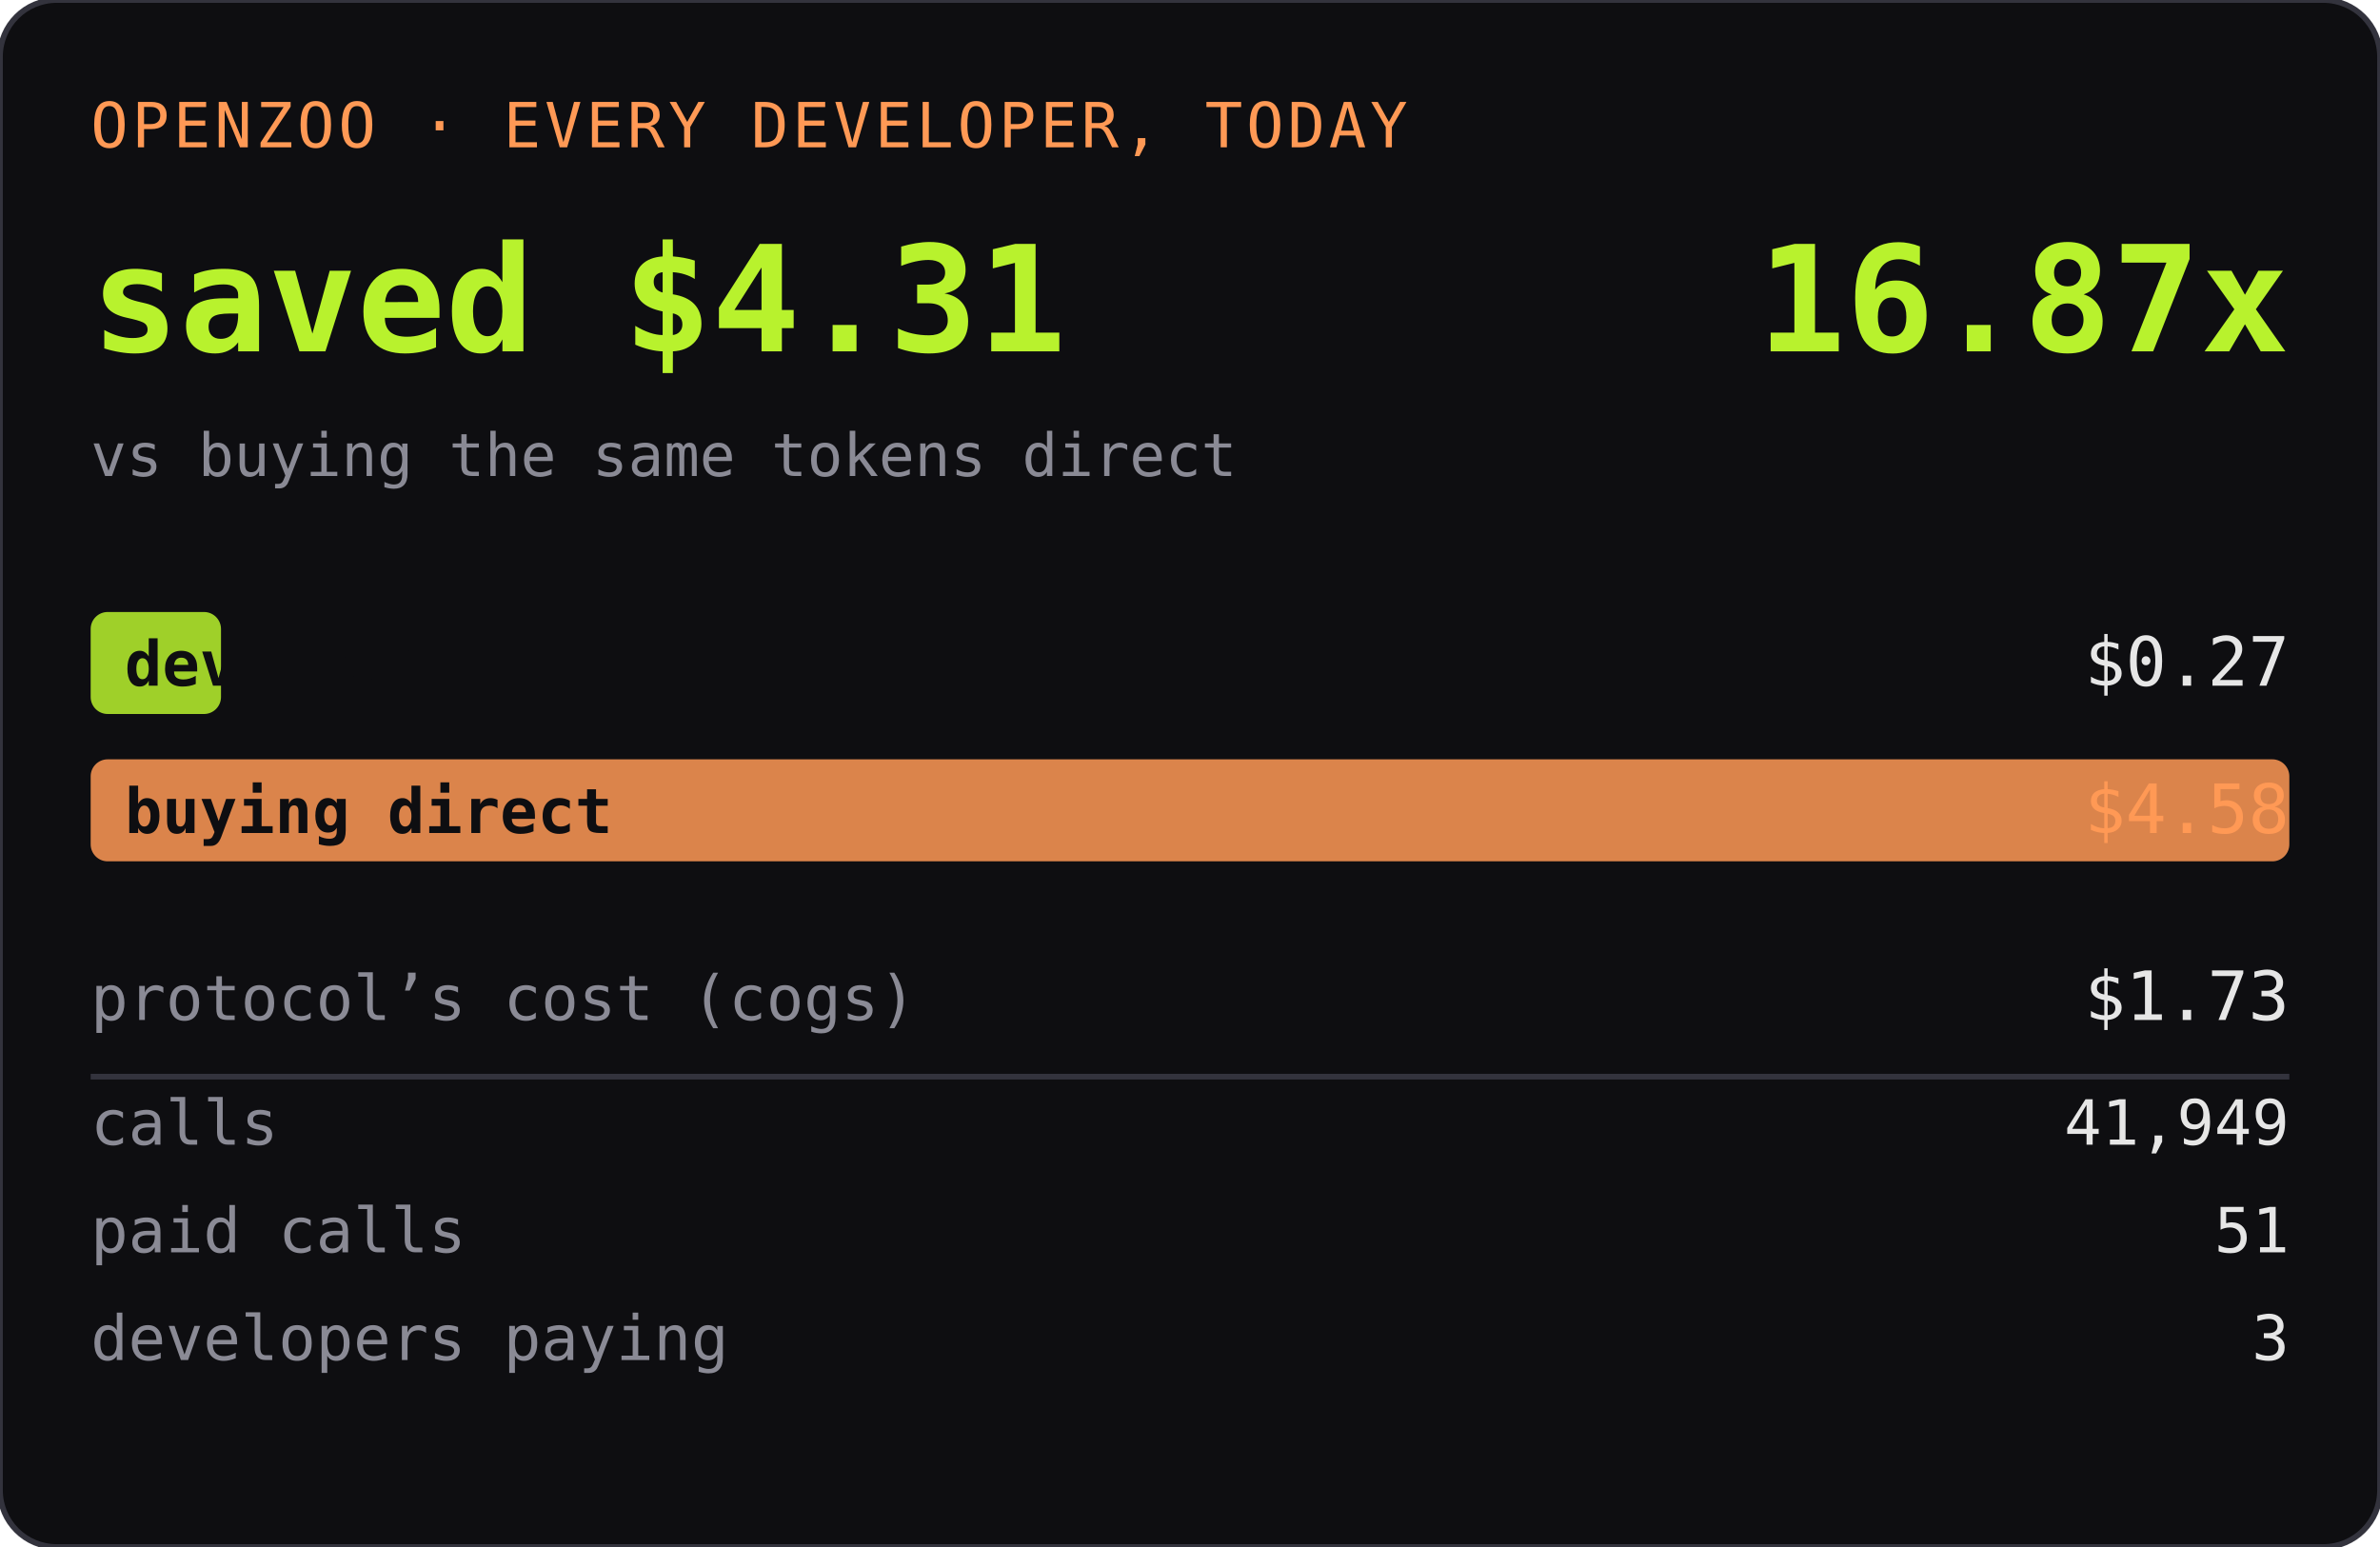
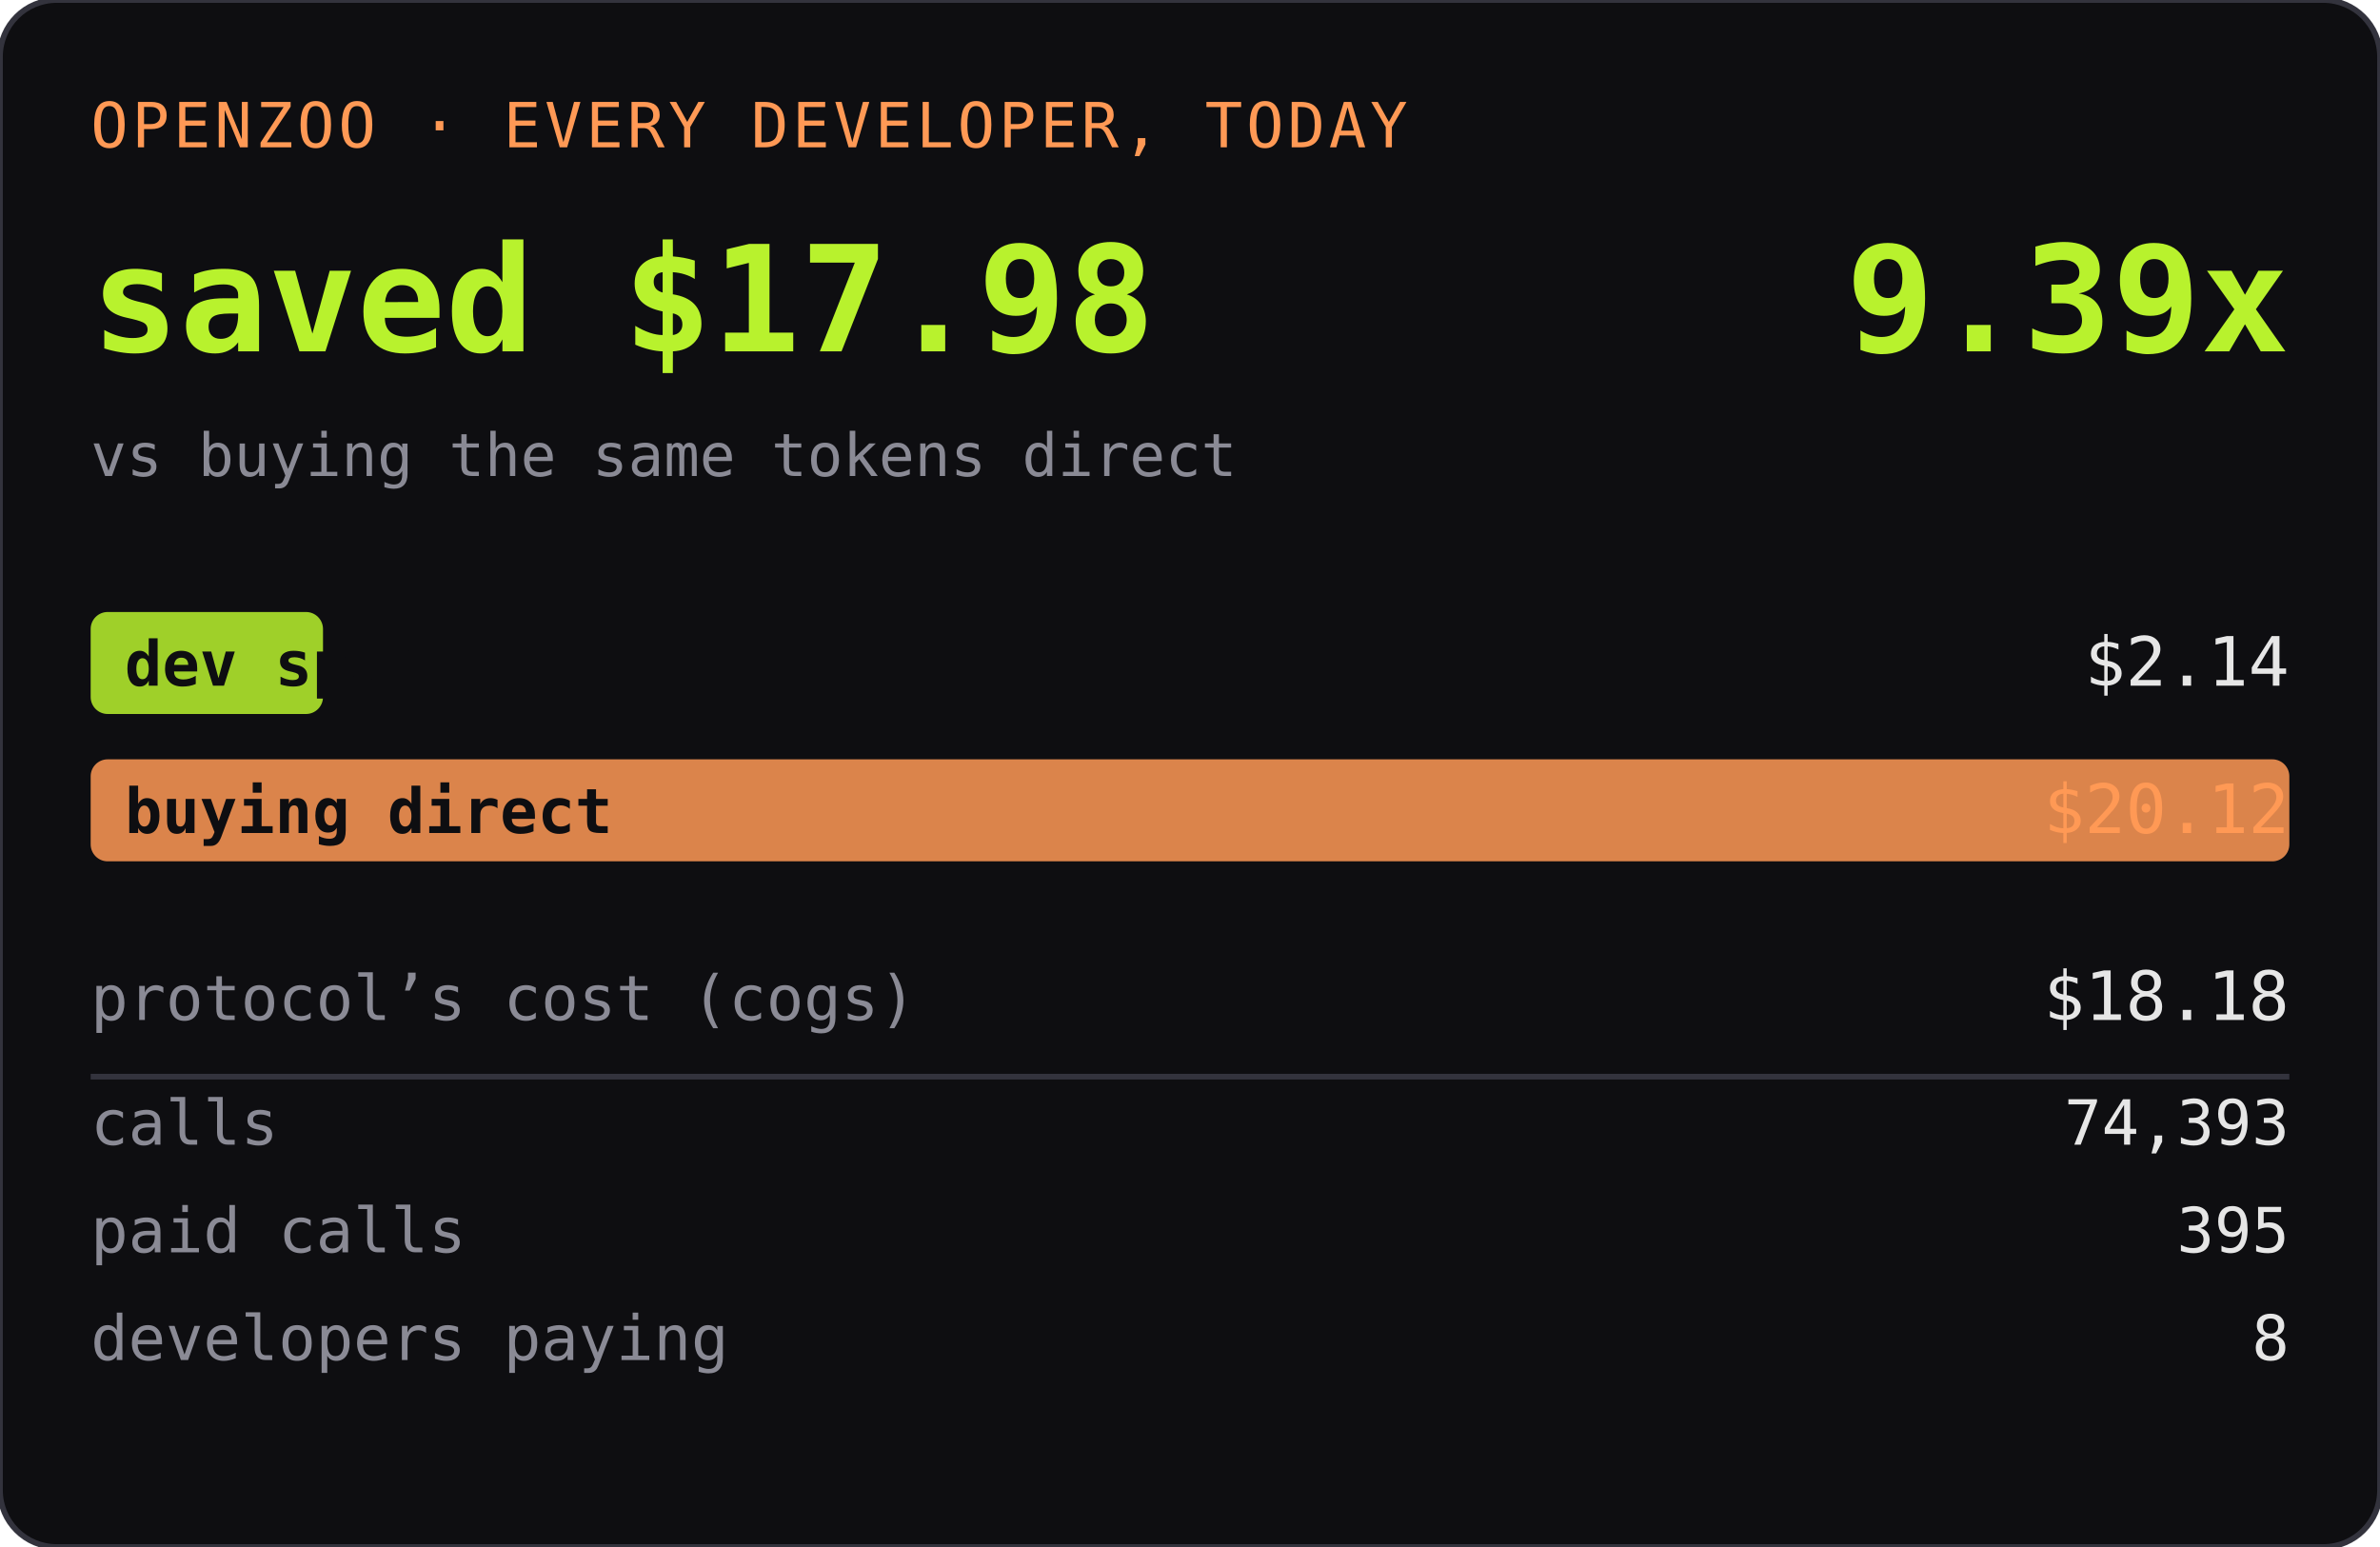
<svg xmlns="http://www.w3.org/2000/svg" width="420" height="273" role="img" aria-label="OPENZOO · EVERY DEVELOPER, TODAY">
  <rect width="420" height="273" rx="10" fill="#0e0e11" />
  <rect width="420" height="273" rx="10" fill="none" stroke="#33333d" />
  <text x="16" y="26" font-family="ui-monospace,SFMono-Regular,Menlo,monospace" font-size="11" fill="#ff9955" letter-spacing="0.06em">OPENZOO · EVERY DEVELOPER, TODAY</text>
-   <text x="16" y="62" font-family="ui-monospace,SFMono-Regular,Menlo,monospace" font-size="26" font-weight="600" fill="#b8f22d">saved $4.31</text>
-   <text x="404" y="62" text-anchor="end" font-family="ui-monospace,SFMono-Regular,Menlo,monospace" font-size="26" font-weight="600" fill="#b8f22d">16.87x</text>
+   <text x="16" y="62" font-family="ui-monospace,SFMono-Regular,Menlo,monospace" font-size="26" font-weight="600" fill="#b8f22d">saved $17.98</text>
+   <text x="404" y="62" text-anchor="end" font-family="ui-monospace,SFMono-Regular,Menlo,monospace" font-size="26" font-weight="600" fill="#b8f22d">9.39x</text>
  <text x="16" y="84" font-family="ui-monospace,SFMono-Regular,Menlo,monospace" font-size="10.5" fill="#8a8a95">vs buying the same tokens direct</text>
-   <rect x="16" y="108" width="23" height="18" rx="3" fill="#b8f22d" opacity="0.85" />
+   <rect x="16" y="108" width="41" height="18" rx="3" fill="#b8f22d" opacity="0.85" />
  <text x="22" y="121" font-family="ui-monospace,SFMono-Regular,Menlo,monospace" font-size="11" fill="#0e0e11" font-weight="600">dev spent</text>
-   <text x="404" y="121" text-anchor="end" font-family="ui-monospace,SFMono-Regular,Menlo,monospace" font-size="12" fill="#e6e6e6">$0.27</text>
+   <text x="404" y="121" text-anchor="end" font-family="ui-monospace,SFMono-Regular,Menlo,monospace" font-size="12" fill="#e6e6e6">$2.14</text>
  <rect x="16" y="134" width="388" height="18" rx="3" fill="#ff9955" opacity="0.85" />
  <text x="22" y="147" font-family="ui-monospace,SFMono-Regular,Menlo,monospace" font-size="11" fill="#0e0e11" font-weight="600">buying direct</text>
-   <text x="404" y="147" text-anchor="end" font-family="ui-monospace,SFMono-Regular,Menlo,monospace" font-size="12" fill="#ff9955">$4.58</text>
+   <text x="404" y="147" text-anchor="end" font-family="ui-monospace,SFMono-Regular,Menlo,monospace" font-size="12" fill="#ff9955">$20.12</text>
  <text x="16" y="180" font-family="ui-monospace,SFMono-Regular,Menlo,monospace" font-size="11" fill="#8a8a95">protocol’s cost (cogs)</text>
-   <text x="404" y="180" text-anchor="end" font-family="ui-monospace,SFMono-Regular,Menlo,monospace" font-size="12" fill="#e6e6e6">$1.73</text>
+   <text x="404" y="180" text-anchor="end" font-family="ui-monospace,SFMono-Regular,Menlo,monospace" font-size="12" fill="#e6e6e6">$18.18</text>
  <line x1="16" y1="190" x2="404" y2="190" stroke="#33333d" />
  <text x="16" y="202" font-family="ui-monospace,SFMono-Regular,Menlo,monospace" font-size="11" fill="#8a8a95">calls</text>
-   <text x="404" y="202" text-anchor="end" font-family="ui-monospace,SFMono-Regular,Menlo,monospace" font-size="11" fill="#e6e6e6">41,949</text>
+   <text x="404" y="202" text-anchor="end" font-family="ui-monospace,SFMono-Regular,Menlo,monospace" font-size="11" fill="#e6e6e6">74,393</text>
  <text x="16" y="221" font-family="ui-monospace,SFMono-Regular,Menlo,monospace" font-size="11" fill="#8a8a95">paid calls</text>
-   <text x="404" y="221" text-anchor="end" font-family="ui-monospace,SFMono-Regular,Menlo,monospace" font-size="11" fill="#e6e6e6">51</text>
+   <text x="404" y="221" text-anchor="end" font-family="ui-monospace,SFMono-Regular,Menlo,monospace" font-size="11" fill="#e6e6e6">395</text>
  <text x="16" y="240" font-family="ui-monospace,SFMono-Regular,Menlo,monospace" font-size="11" fill="#8a8a95">developers paying</text>
-   <text x="404" y="240" text-anchor="end" font-family="ui-monospace,SFMono-Regular,Menlo,monospace" font-size="11" fill="#e6e6e6">3</text>
+   <text x="404" y="240" text-anchor="end" font-family="ui-monospace,SFMono-Regular,Menlo,monospace" font-size="11" fill="#e6e6e6">8</text>
</svg>
